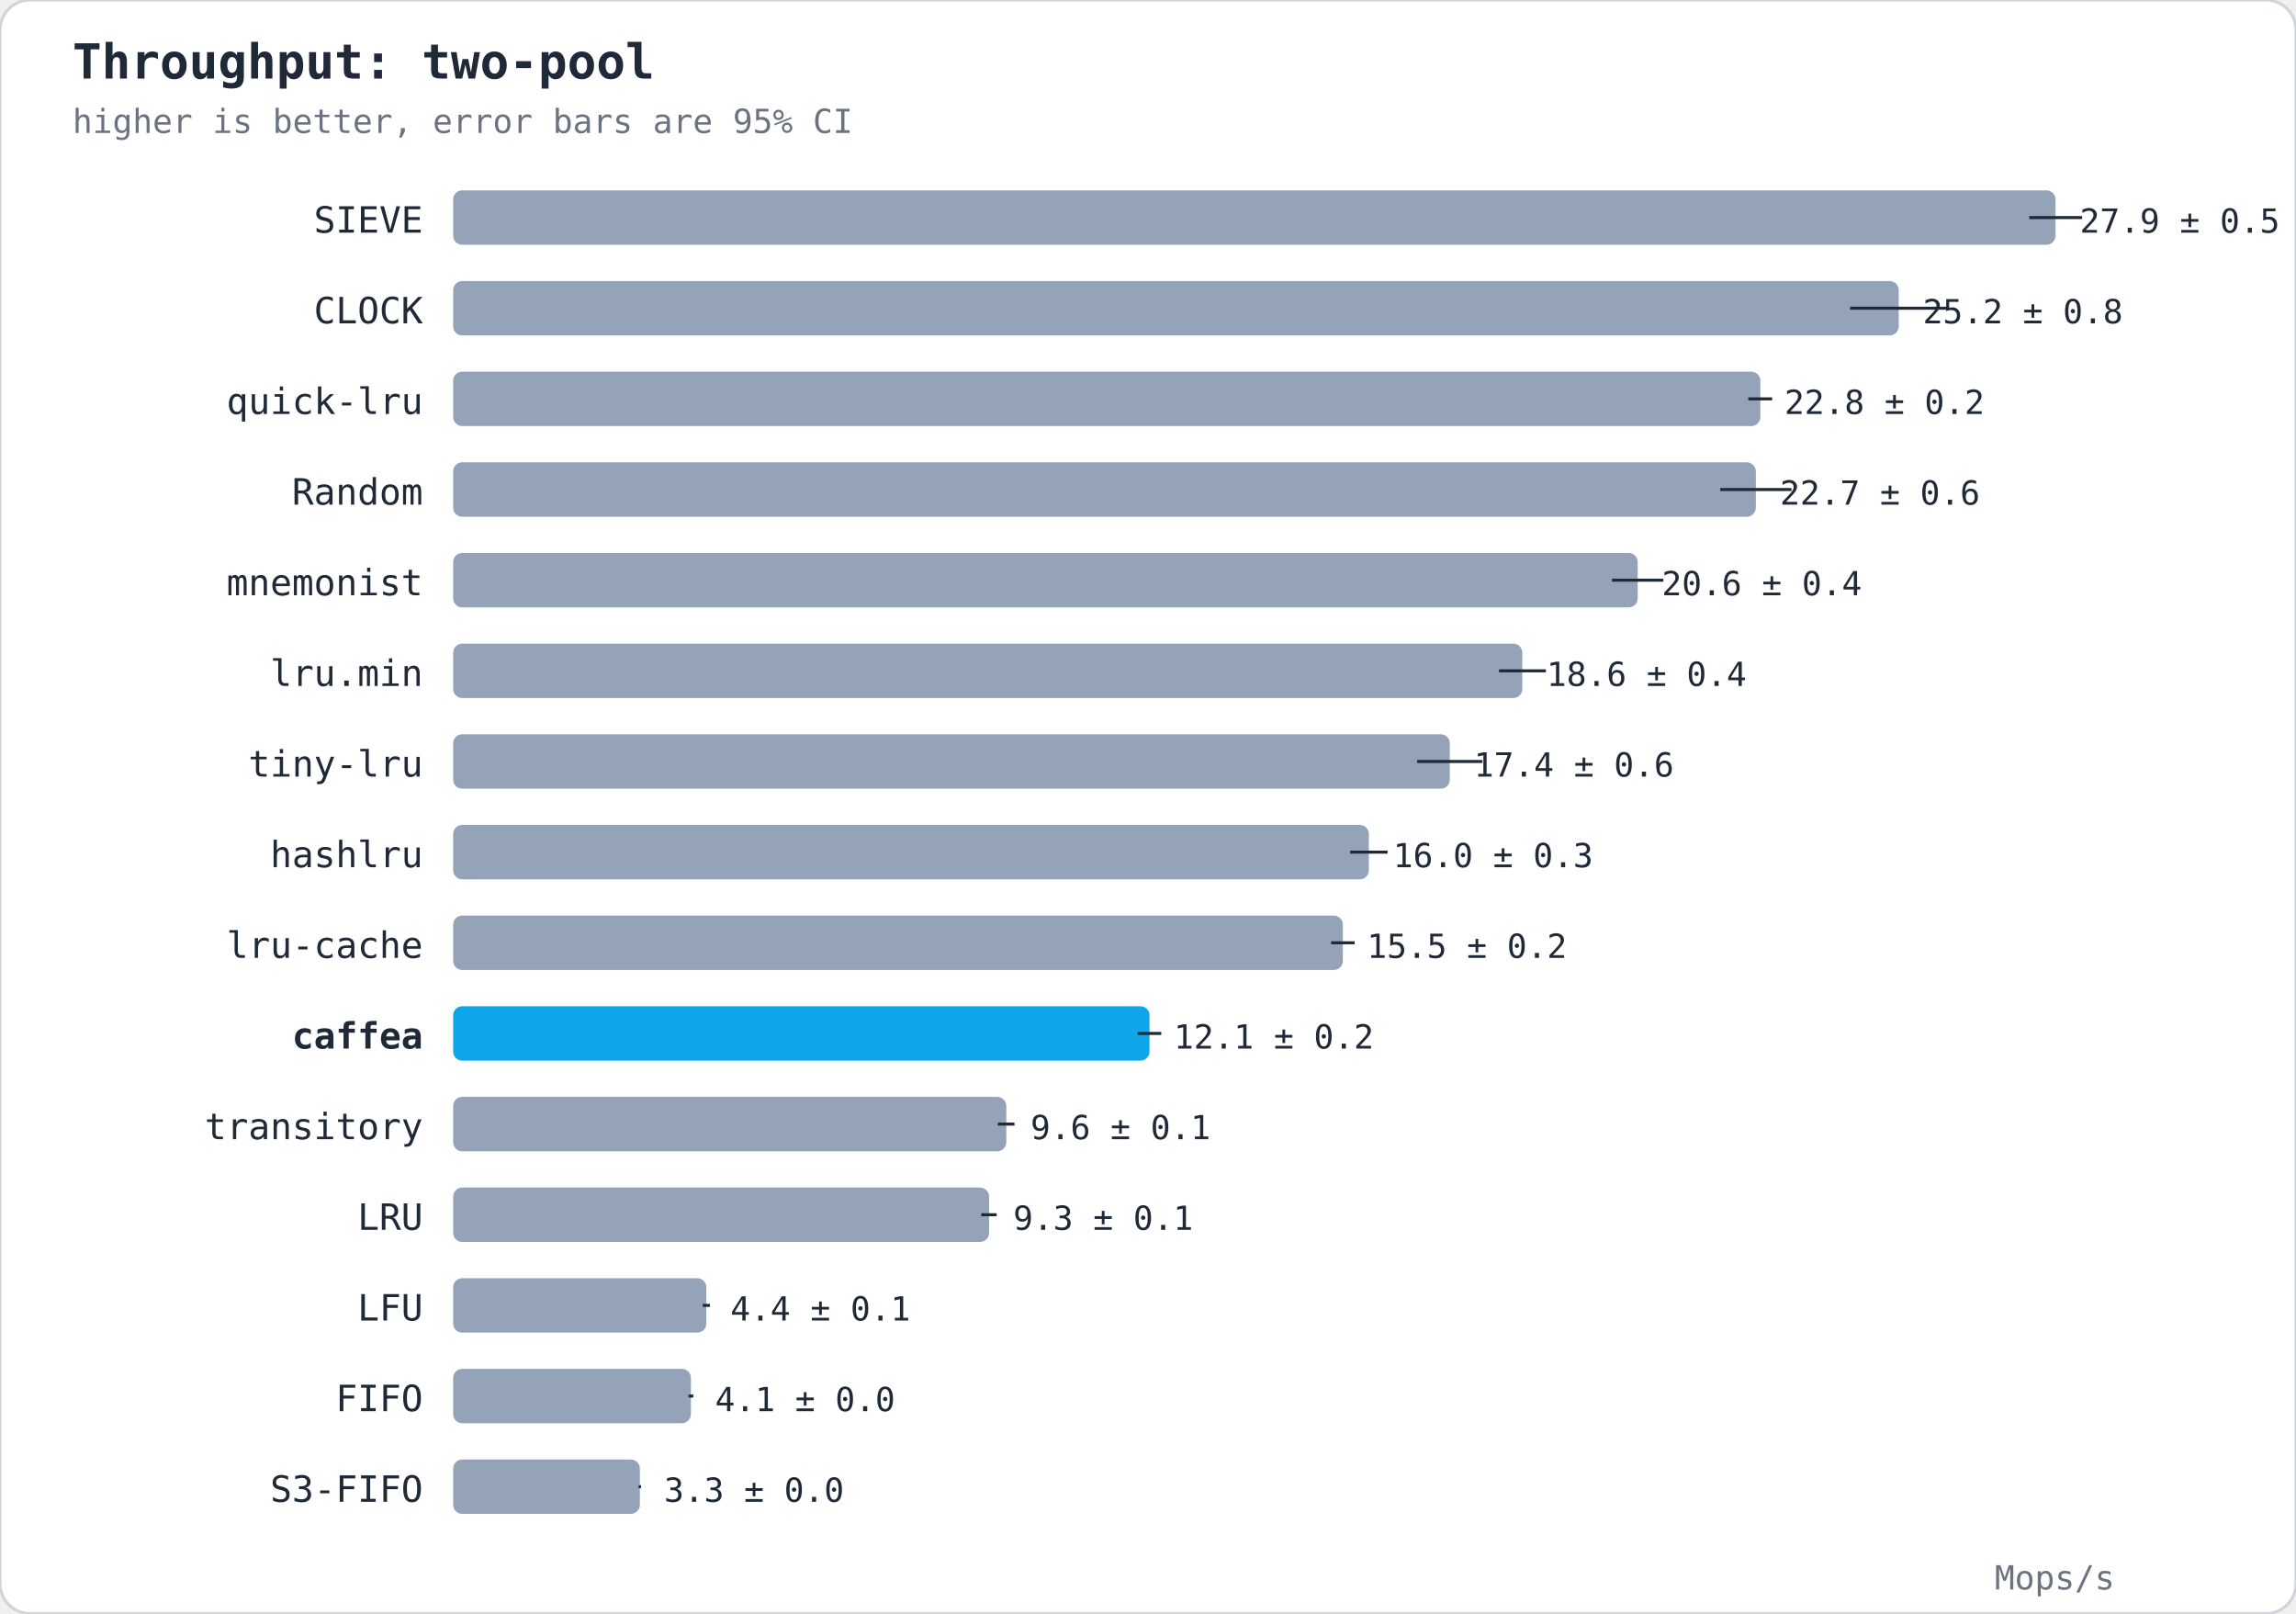
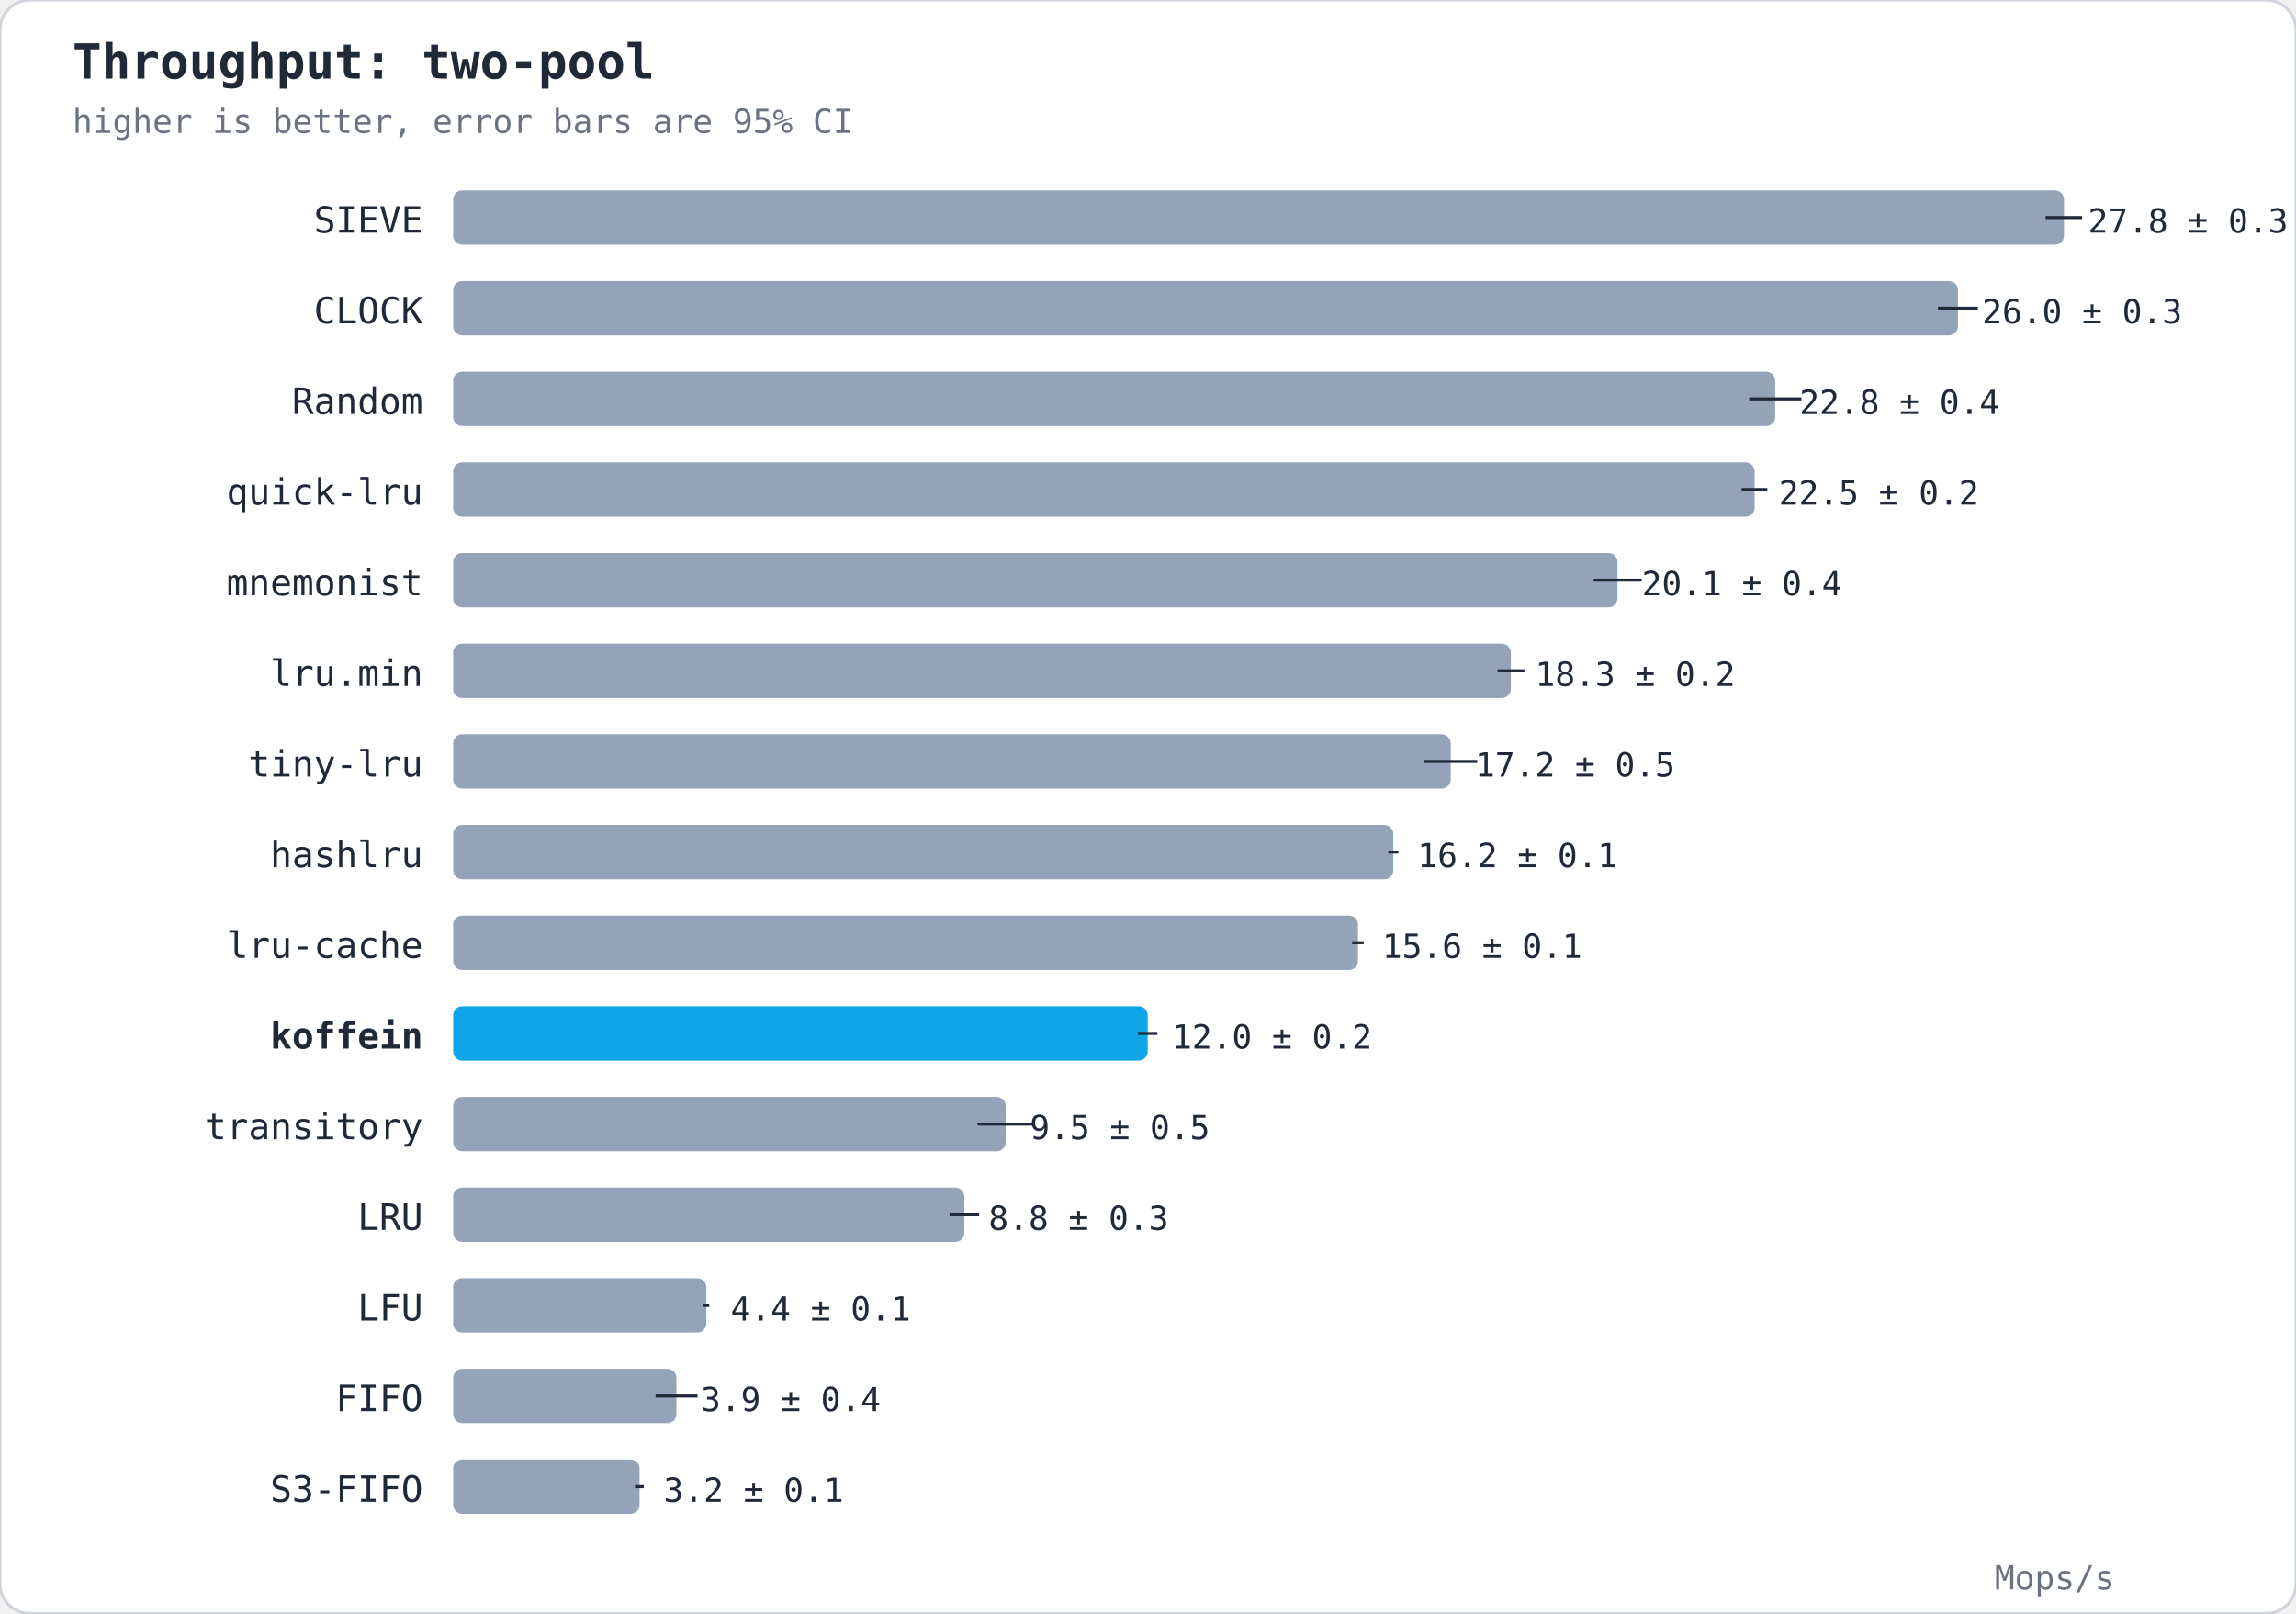
<svg xmlns="http://www.w3.org/2000/svg" viewBox="0 0 760 534" width="760" height="534" role="img">
  <rect x="0" y="0" width="760" height="534" rx="10" fill="#ffffff" stroke="#d1d5db" />
  <text x="24" y="26" font-family="ui-monospace,monospace" font-size="16" font-weight="700" fill="#1f2937">Throughput: two-pool</text>
  <text x="24" y="44" font-family="ui-monospace,monospace" font-size="11" fill="#6b7280">higher is better, error bars are 95% CI</text>
  <text x="140" y="77" text-anchor="end" font-family="ui-monospace,monospace" font-size="12" font-weight="400" fill="#1f2937">SIEVE</text>
-   <rect x="150" y="63" width="530.4" height="18" rx="3" fill="#94a3b8" />
-   <line x1="671.7" y1="72" x2="689.2" y2="72" stroke="#1f2937" stroke-width="1" />
-   <text x="688.433" y="77" font-family="ui-monospace,monospace" font-size="11" fill="#1f2937">27.9 ± 0.5</text>
+   <rect x="150" y="63" width="533.2" height="18" rx="3" fill="#94a3b8" />
+   <line x1="677.1" y1="72" x2="689.2" y2="72" stroke="#1f2937" stroke-width="1" />
+   <text x="691.154" y="77" font-family="ui-monospace,monospace" font-size="11" fill="#1f2937">27.8 ± 0.3</text>
  <text x="140" y="107" text-anchor="end" font-family="ui-monospace,monospace" font-size="12" font-weight="400" fill="#1f2937">CLOCK</text>
-   <rect x="150" y="93" width="478.5" height="18" rx="3" fill="#94a3b8" />
-   <line x1="612.4" y1="102" x2="644.5" y2="102" stroke="#1f2937" stroke-width="1" />
-   <text x="636.476" y="107" font-family="ui-monospace,monospace" font-size="11" fill="#1f2937">25.2 ± 0.8</text>
-   <text x="140" y="137" text-anchor="end" font-family="ui-monospace,monospace" font-size="12" font-weight="400" fill="#1f2937">quick-lru</text>
-   <rect x="150" y="123" width="432.7" height="18" rx="3" fill="#94a3b8" />
-   <line x1="578.7" y1="132" x2="586.6" y2="132" stroke="#1f2937" stroke-width="1" />
-   <text x="590.665" y="137" font-family="ui-monospace,monospace" font-size="11" fill="#1f2937">22.8 ± 0.2</text>
-   <text x="140" y="167" text-anchor="end" font-family="ui-monospace,monospace" font-size="12" font-weight="400" fill="#1f2937">Random</text>
-   <rect x="150" y="153" width="431.2" height="18" rx="3" fill="#94a3b8" />
-   <line x1="569.4" y1="162" x2="593.0" y2="162" stroke="#1f2937" stroke-width="1" />
-   <text x="589.191" y="167" font-family="ui-monospace,monospace" font-size="11" fill="#1f2937">22.7 ± 0.6</text>
+   <rect x="150" y="93" width="498.1" height="18" rx="3" fill="#94a3b8" />
+   <line x1="641.5" y1="102" x2="654.7" y2="102" stroke="#1f2937" stroke-width="1" />
+   <text x="656.087" y="107" font-family="ui-monospace,monospace" font-size="11" fill="#1f2937">26.0 ± 0.3</text>
+   <text x="140" y="137" text-anchor="end" font-family="ui-monospace,monospace" font-size="12" font-weight="400" fill="#1f2937">Random</text>
+   <rect x="150" y="123" width="437.6" height="18" rx="3" fill="#94a3b8" />
+   <line x1="579.0" y1="132" x2="596.3" y2="132" stroke="#1f2937" stroke-width="1" />
+   <text x="595.622" y="137" font-family="ui-monospace,monospace" font-size="11" fill="#1f2937">22.8 ± 0.4</text>
+   <text x="140" y="167" text-anchor="end" font-family="ui-monospace,monospace" font-size="12" font-weight="400" fill="#1f2937">quick-lru</text>
+   <rect x="150" y="153" width="430.8" height="18" rx="3" fill="#94a3b8" />
+   <line x1="576.5" y1="162" x2="585.0" y2="162" stroke="#1f2937" stroke-width="1" />
+   <text x="588.769" y="167" font-family="ui-monospace,monospace" font-size="11" fill="#1f2937">22.5 ± 0.2</text>
  <text x="140" y="197" text-anchor="end" font-family="ui-monospace,monospace" font-size="12" font-weight="400" fill="#1f2937">mnemonist</text>
-   <rect x="150" y="183" width="392.1" height="18" rx="3" fill="#94a3b8" />
-   <line x1="533.6" y1="192" x2="550.6" y2="192" stroke="#1f2937" stroke-width="1" />
-   <text x="550.071" y="197" font-family="ui-monospace,monospace" font-size="11" fill="#1f2937">20.6 ± 0.4</text>
+   <rect x="150" y="183" width="385.4" height="18" rx="3" fill="#94a3b8" />
+   <line x1="527.5" y1="192" x2="543.4" y2="192" stroke="#1f2937" stroke-width="1" />
+   <text x="543.441" y="197" font-family="ui-monospace,monospace" font-size="11" fill="#1f2937">20.1 ± 0.4</text>
  <text x="140" y="227" text-anchor="end" font-family="ui-monospace,monospace" font-size="12" font-weight="400" fill="#1f2937">lru.min</text>
-   <rect x="150" y="213" width="353.9" height="18" rx="3" fill="#94a3b8" />
-   <line x1="496.2" y1="222" x2="511.7" y2="222" stroke="#1f2937" stroke-width="1" />
-   <text x="511.915" y="227" font-family="ui-monospace,monospace" font-size="11" fill="#1f2937">18.6 ± 0.4</text>
+   <rect x="150" y="213" width="350.1" height="18" rx="3" fill="#94a3b8" />
+   <line x1="495.7" y1="222" x2="504.6" y2="222" stroke="#1f2937" stroke-width="1" />
+   <text x="508.132" y="227" font-family="ui-monospace,monospace" font-size="11" fill="#1f2937">18.3 ± 0.2</text>
  <text x="140" y="257" text-anchor="end" font-family="ui-monospace,monospace" font-size="12" font-weight="400" fill="#1f2937">tiny-lru</text>
-   <rect x="150" y="243" width="329.9" height="18" rx="3" fill="#94a3b8" />
-   <line x1="469.1" y1="252" x2="490.7" y2="252" stroke="#1f2937" stroke-width="1" />
-   <text x="487.872" y="257" font-family="ui-monospace,monospace" font-size="11" fill="#1f2937">17.4 ± 0.6</text>
+   <rect x="150" y="243" width="330.2" height="18" rx="3" fill="#94a3b8" />
+   <line x1="471.5" y1="252" x2="489.0" y2="252" stroke="#1f2937" stroke-width="1" />
+   <text x="488.23" y="257" font-family="ui-monospace,monospace" font-size="11" fill="#1f2937">17.2 ± 0.5</text>
  <text x="140" y="287" text-anchor="end" font-family="ui-monospace,monospace" font-size="12" font-weight="400" fill="#1f2937">hashlru</text>
-   <rect x="150" y="273" width="303.1" height="18" rx="3" fill="#94a3b8" />
-   <line x1="446.9" y1="282" x2="459.3" y2="282" stroke="#1f2937" stroke-width="1" />
-   <text x="461.11" y="287" font-family="ui-monospace,monospace" font-size="11" fill="#1f2937">16.0 ± 0.3</text>
+   <rect x="150" y="273" width="311.2" height="18" rx="3" fill="#94a3b8" />
+   <line x1="459.5" y1="282" x2="462.9" y2="282" stroke="#1f2937" stroke-width="1" />
+   <text x="469.179" y="287" font-family="ui-monospace,monospace" font-size="11" fill="#1f2937">16.2 ± 0.1</text>
  <text x="140" y="317" text-anchor="end" font-family="ui-monospace,monospace" font-size="12" font-weight="400" fill="#1f2937">lru-cache</text>
-   <rect x="150" y="303" width="294.5" height="18" rx="3" fill="#94a3b8" />
-   <line x1="440.6" y1="312" x2="448.4" y2="312" stroke="#1f2937" stroke-width="1" />
-   <text x="452.455" y="317" font-family="ui-monospace,monospace" font-size="11" fill="#1f2937">15.5 ± 0.2</text>
-   <text x="140" y="347" text-anchor="end" font-family="ui-monospace,monospace" font-size="12" font-weight="700" fill="#1f2937">caffea</text>
-   <rect x="150" y="333" width="230.5" height="18" rx="3" fill="#0ea5e9" />
-   <line x1="376.6" y1="342" x2="384.4" y2="342" stroke="#1f2937" stroke-width="1" />
-   <text x="388.523" y="347" font-family="ui-monospace,monospace" font-size="11" fill="#1f2937">12.1 ± 0.2</text>
+   <rect x="150" y="303" width="299.5" height="18" rx="3" fill="#94a3b8" />
+   <line x1="447.6" y1="312" x2="451.4" y2="312" stroke="#1f2937" stroke-width="1" />
+   <text x="457.475" y="317" font-family="ui-monospace,monospace" font-size="11" fill="#1f2937">15.6 ± 0.1</text>
+   <text x="140" y="347" text-anchor="end" font-family="ui-monospace,monospace" font-size="12" font-weight="700" fill="#1f2937">koffein</text>
+   <rect x="150" y="333" width="229.9" height="18" rx="3" fill="#0ea5e9" />
+   <line x1="376.7" y1="342" x2="383.1" y2="342" stroke="#1f2937" stroke-width="1" />
+   <text x="387.93" y="347" font-family="ui-monospace,monospace" font-size="11" fill="#1f2937">12.0 ± 0.2</text>
  <text x="140" y="377" text-anchor="end" font-family="ui-monospace,monospace" font-size="12" font-weight="400" fill="#1f2937">transitory</text>
-   <rect x="150" y="363" width="183.1" height="18" rx="3" fill="#94a3b8" />
-   <line x1="330.3" y1="372" x2="335.8" y2="372" stroke="#1f2937" stroke-width="1" />
-   <text x="341.091" y="377" font-family="ui-monospace,monospace" font-size="11" fill="#1f2937">9.6 ± 0.1</text>
+   <rect x="150" y="363" width="182.9" height="18" rx="3" fill="#94a3b8" />
+   <line x1="323.6" y1="372" x2="342.2" y2="372" stroke="#1f2937" stroke-width="1" />
+   <text x="340.876" y="377" font-family="ui-monospace,monospace" font-size="11" fill="#1f2937">9.5 ± 0.5</text>
  <text x="140" y="407" text-anchor="end" font-family="ui-monospace,monospace" font-size="12" font-weight="400" fill="#1f2937">LRU</text>
-   <rect x="150" y="393" width="177.4" height="18" rx="3" fill="#94a3b8" />
-   <line x1="324.8" y1="402" x2="329.9" y2="402" stroke="#1f2937" stroke-width="1" />
-   <text x="335.359" y="407" font-family="ui-monospace,monospace" font-size="11" fill="#1f2937">9.3 ± 0.1</text>
+   <rect x="150" y="393" width="169.2" height="18" rx="3" fill="#94a3b8" />
+   <line x1="314.3" y1="402" x2="324.1" y2="402" stroke="#1f2937" stroke-width="1" />
+   <text x="327.209" y="407" font-family="ui-monospace,monospace" font-size="11" fill="#1f2937">8.8 ± 0.3</text>
  <text x="140" y="437" text-anchor="end" font-family="ui-monospace,monospace" font-size="12" font-weight="400" fill="#1f2937">LFU</text>
  <rect x="150" y="423" width="83.8" height="18" rx="3" fill="#94a3b8" />
-   <line x1="232.6" y1="432" x2="235.0" y2="432" stroke="#1f2937" stroke-width="1" />
-   <text x="241.771" y="437" font-family="ui-monospace,monospace" font-size="11" fill="#1f2937">4.4 ± 0.1</text>
+   <line x1="232.9" y1="432" x2="234.8" y2="432" stroke="#1f2937" stroke-width="1" />
+   <text x="241.848" y="437" font-family="ui-monospace,monospace" font-size="11" fill="#1f2937">4.4 ± 0.1</text>
  <text x="140" y="467" text-anchor="end" font-family="ui-monospace,monospace" font-size="12" font-weight="400" fill="#1f2937">FIFO</text>
-   <rect x="150" y="453" width="78.7" height="18" rx="3" fill="#94a3b8" />
-   <line x1="227.9" y1="462" x2="229.5" y2="462" stroke="#1f2937" stroke-width="1" />
-   <text x="236.707" y="467" font-family="ui-monospace,monospace" font-size="11" fill="#1f2937">4.1 ± 0.0</text>
+   <rect x="150" y="453" width="73.9" height="18" rx="3" fill="#94a3b8" />
+   <line x1="217.0" y1="462" x2="230.9" y2="462" stroke="#1f2937" stroke-width="1" />
+   <text x="231.944" y="467" font-family="ui-monospace,monospace" font-size="11" fill="#1f2937">3.9 ± 0.4</text>
  <text x="140" y="497" text-anchor="end" font-family="ui-monospace,monospace" font-size="12" font-weight="400" fill="#1f2937">S3-FIFO</text>
-   <rect x="150" y="483" width="61.8" height="18" rx="3" fill="#94a3b8" />
-   <line x1="211.4" y1="492" x2="212.2" y2="492" stroke="#1f2937" stroke-width="1" />
-   <text x="219.801" y="497" font-family="ui-monospace,monospace" font-size="11" fill="#1f2937">3.3 ± 0.0</text>
+   <rect x="150" y="483" width="61.7" height="18" rx="3" fill="#94a3b8" />
+   <line x1="210.2" y1="492" x2="213.1" y2="492" stroke="#1f2937" stroke-width="1" />
+   <text x="219.652" y="497" font-family="ui-monospace,monospace" font-size="11" fill="#1f2937">3.2 ± 0.1</text>
  <text x="700" y="526" text-anchor="end" font-family="ui-monospace,monospace" font-size="11" fill="#6b7280">Mops/s</text>
</svg>
